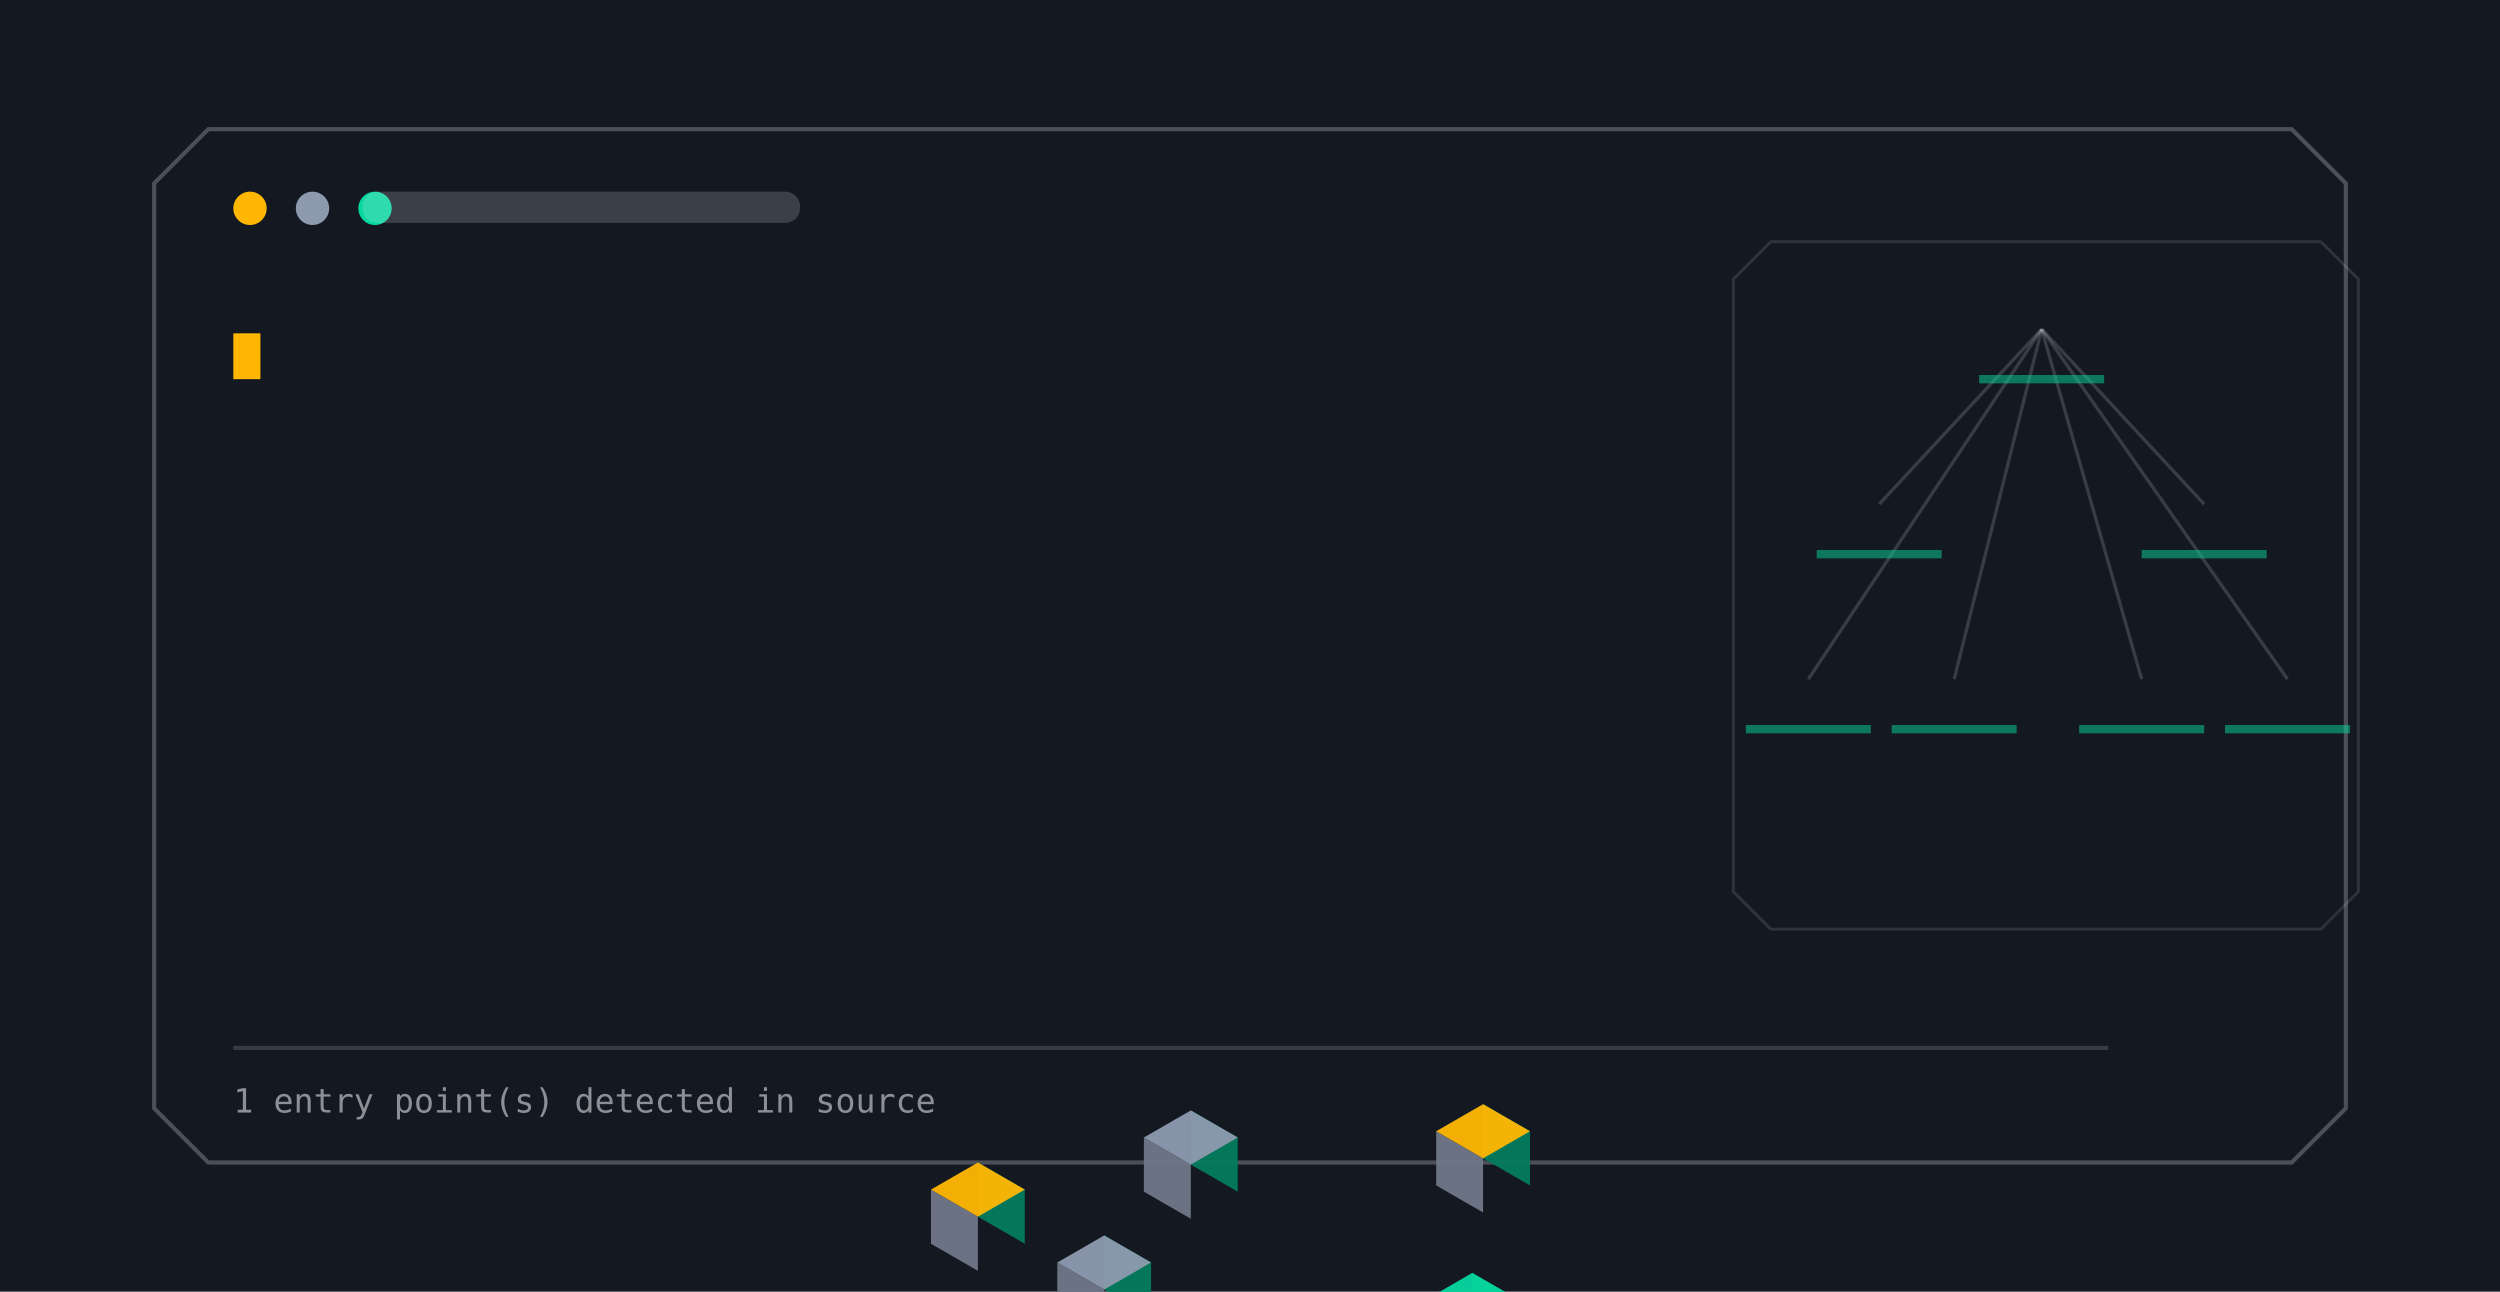
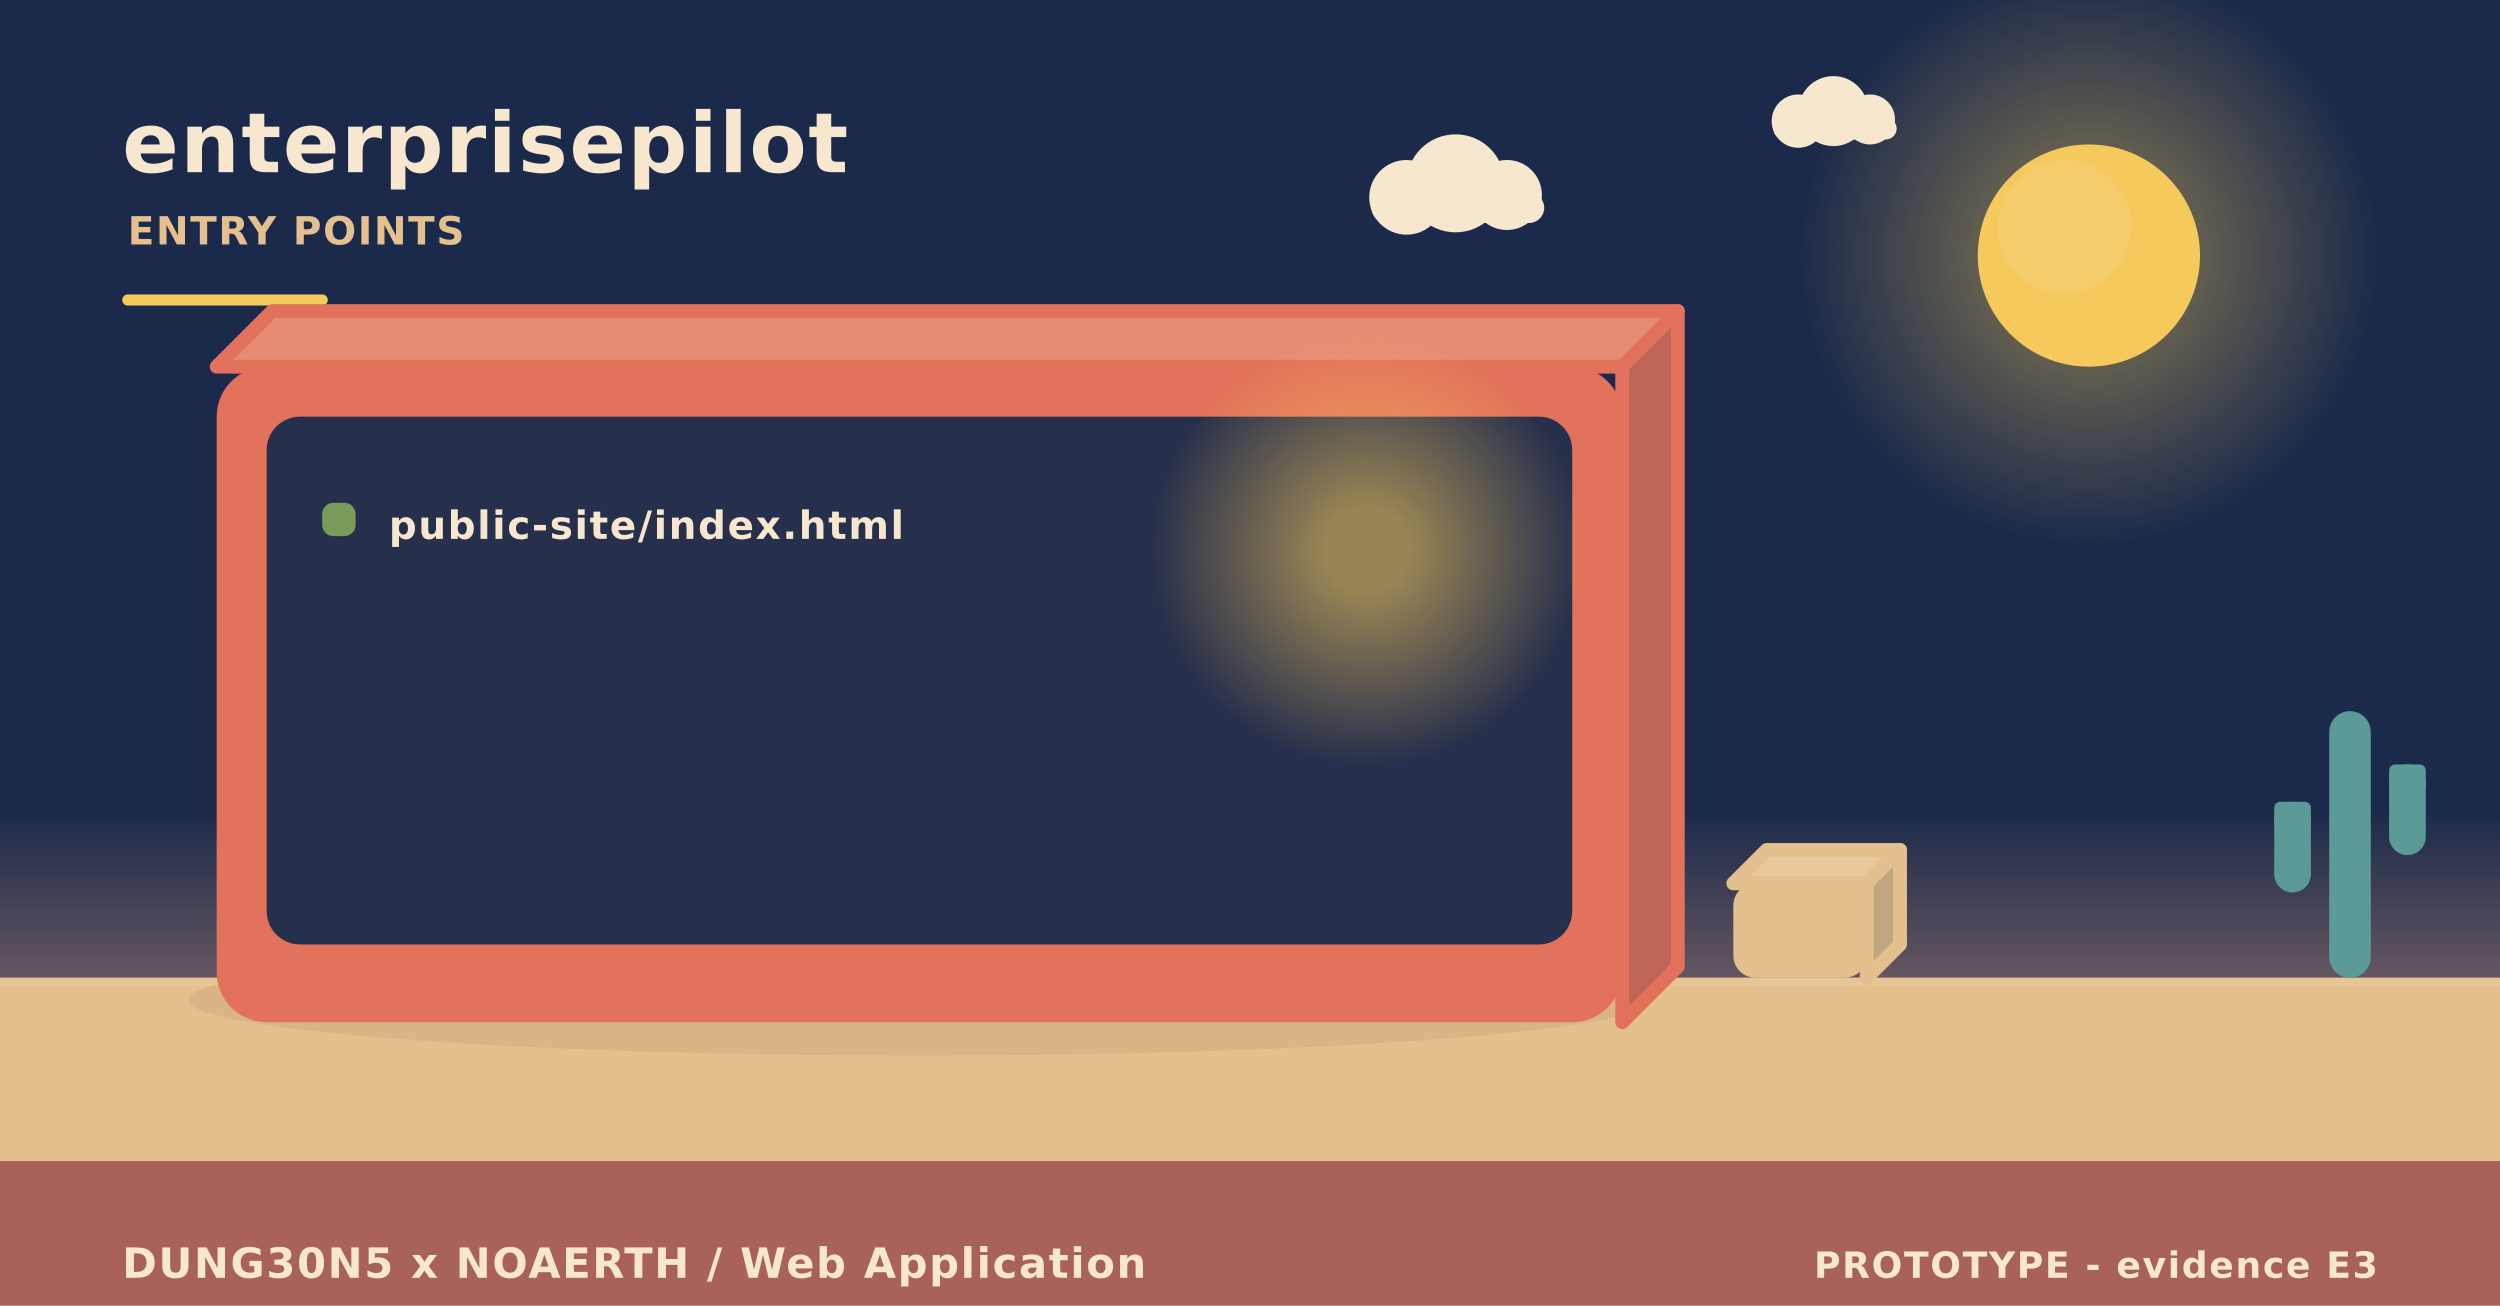
- <svg xmlns="http://www.w3.org/2000/svg" viewBox="0 0 1200 620" width="1200" height="620" role="img" aria-label="enterprisepilot command surface">
-   <rect width="1200" height="620" fill="#141821" />
-   <defs>
-     <linearGradient id="gt" x1="0" y1="0" x2="1" y2="1">
-       <stop offset="0%" stop-color="#ffb703" />
-       <stop offset="100%" stop-color="#8d99ae" />
-     </linearGradient>
-   </defs>
-   <path d="M100.00,62.00 H1100.00 L1126.00,88.00 V532.00 L1100.00,558.00 H100.00 L74.00,532.00 V88.00 Z" fill="none" stroke="rgba(238,241,246,0.300)" stroke-width="2.00" opacity="0.85" />
-   <circle cx="120.00" cy="100.00" r="8.00" fill="#ffb703" opacity="1.00" />
-   <circle cx="150.00" cy="100.00" r="8.00" fill="#8d99ae" opacity="1.00" />
-   <circle cx="180.00" cy="100.00" r="8.00" fill="#06d6a0" opacity="1.00" />
-   <rect x="174.00" y="92.00" width="210.00" height="15.00" rx="7.00" fill="rgba(238,241,246,0.180)" opacity="1.00" />
-   <text x="112" y="148" font-family="ui-monospace,SFMono-Regular,Menlo,monospace" font-size="21" fill="rgba(238,241,246,0.800)" opacity="0">public-site/index.html<animate attributeName="opacity" values="0;1;1;0" dur="1.5s" begin="0.0s" repeatCount="indefinite" />
-   </text>
-   <rect x="112" y="160" width="13" height="22" fill="#ffb703">
-     <animate attributeName="opacity" values="1;0;1" dur="1.05s" begin="0s" repeatCount="indefinite" />
-   </rect>
-   <path d="M850.00,116.00 H1114.00 L1132.00,134.00 V428.00 L1114.00,446.00 H850.00 L832.00,428.00 V134.00 Z" fill="none" stroke="rgba(238,241,246,0.180)" stroke-width="1.40" opacity="0.70" />
-   <line x1="980.00" y1="158.00" x2="902.00" y2="242.00" stroke="rgba(238,241,246,0.300)" stroke-width="1.60" opacity="0.55" />
-   <line x1="980.00" y1="158.00" x2="1058.00" y2="242.00" stroke="rgba(238,241,246,0.300)" stroke-width="1.60" opacity="0.55" />
-   <line x1="980.00" y1="158.00" x2="868.00" y2="326.00" stroke="rgba(238,241,246,0.300)" stroke-width="1.60" opacity="0.55" />
-   <line x1="980.00" y1="158.00" x2="938.00" y2="326.00" stroke="rgba(238,241,246,0.300)" stroke-width="1.60" opacity="0.55" />
-   <line x1="980.00" y1="158.00" x2="1028.00" y2="326.00" stroke="rgba(238,241,246,0.300)" stroke-width="1.60" opacity="0.55" />
-   <line x1="980.00" y1="158.00" x2="1098.00" y2="326.00" stroke="rgba(238,241,246,0.300)" stroke-width="1.60" opacity="0.55" />
-   <polygon points="711.87,556.00 734.39,569.00 734.39,543.00 711.87,530.00" fill="#037c5d" opacity="0.95" />
-   <polygon points="689.36,569.00 711.87,582.00 711.87,556.00 689.36,543.00" fill="#6e7788" opacity="0.95" />
-   <polygon points="711.87,530.00 734.39,543.00 711.87,556.00 689.36,543.00" fill="#ffb703" opacity="0.95" />
+ <svg xmlns="http://www.w3.org/2000/svg" width="900" height="470" viewBox="0 0 900 470" role="img" aria-label="enterprisepilot - how it is operated">
+   <linearGradient id="skyt" x1="0" y1="0" x2="0" y2="1">
+     <stop offset="0" stop-color="#1b2a4a" />
+     <stop offset="0.62" stop-color="#1b2a4a" />
+     <stop offset="1" stop-color="#f3ad8a" />
+   </linearGradient>
+   <rect width="900" height="470" fill="url(#skyt)" />
+   <radialGradient id="sunt">
+     <stop offset="0.35" stop-color="#f5c95c" stop-opacity="0.34" />
+     <stop offset="1" stop-color="#f5c95c" stop-opacity="0" />
+   </radialGradient>
+   <circle cx="752" cy="92" r="104" fill="url(#sunt)" />
+   <circle cx="752" cy="92" r="40" fill="#f5c95c" />
+   <circle cx="743.2" cy="81.6" r="24" fill="#f5d27e" opacity="0.5" />
  <g>
-     <rect x="950.00" y="180.00" width="60.00" height="4.00" rx="0.00" fill="rgba(6,214,160,0.500)" opacity="1.00" />
-     <animate attributeName="opacity" values="0.25;1.0;0.25" dur="12.85s" begin="0.0s" repeatCount="indefinite" />
+     <circle cx="524" cy="66" r="17.64" fill="#f6e7ce" />
+     <circle cx="506.36" cy="71.04" r="13.44" fill="#f6e7ce" />
+     <circle cx="542.48" cy="70.2" r="12.6" fill="#f6e7ce" />
+     <rect x="493.76" y="69.36" width="62.16" height="10.92" rx="5.46" fill="#f6e7ce" />
+     <animateTransform attributeName="transform" type="translate" values="0 0;24 0;0 0" dur="36s" begin="0s" repeatCount="indefinite" />
  </g>
-   <polygon points="571.58,559.00 594.09,572.00 594.09,546.00 571.58,533.00" fill="#037c5d" opacity="0.95" />
-   <polygon points="549.06,572.00 571.58,585.00 571.58,559.00 549.06,546.00" fill="#6e7788" opacity="0.95" />
-   <polygon points="571.58,533.00 594.09,546.00 571.58,559.00 549.06,546.00" fill="#8d99ae" opacity="0.95" />
  <g>
-     <rect x="872.00" y="264.00" width="60.00" height="4.00" rx="0.00" fill="rgba(6,214,160,0.500)" opacity="1.00" />
-     <animate attributeName="opacity" values="0.25;1.0;0.25" dur="12.85s" begin="0.4s" repeatCount="indefinite" />
+     <circle cx="660" cy="40" r="12.6" fill="#f6e7ce" />
+     <circle cx="647.4" cy="43.6" r="9.6" fill="#f6e7ce" />
+     <circle cx="673.2" cy="43" r="9" fill="#f6e7ce" />
+     <rect x="638.4" y="42.4" width="44.4" height="7.8" rx="3.9" fill="#f6e7ce" />
+     <animateTransform attributeName="transform" type="translate" values="0 0;-18 0;0 0" dur="46s" begin="3s" repeatCount="indefinite" />
  </g>
-   <polygon points="706.68,637.00 729.19,650.00 729.19,624.00 706.68,611.00" fill="#037c5d" opacity="0.95" />
-   <polygon points="684.16,650.00 706.68,663.00 706.68,637.00 684.16,624.00" fill="#6e7788" opacity="0.95" />
-   <polygon points="706.68,611.00 729.19,624.00 706.68,637.00 684.16,624.00" fill="#06d6a0" opacity="0.95" />
+   <rect x="0" y="352" width="900" height="118" fill="#e3c08d" />
+   <rect x="0" y="352" width="900" height="3" fill="#e6c596" />
+   <text x="44" y="62" font-family="Verdana,DejaVu Sans,sans-serif" font-size="30" font-weight="700" letter-spacing="0.6" fill="#f6e7ce" text-anchor="start">enterprisepilot</text>
+   <text x="46" y="88" font-family="Verdana,DejaVu Sans,sans-serif" font-size="14" font-weight="700" letter-spacing="0.6" fill="#e3c08d" text-anchor="start">ENTRY POINTS</text>
+   <rect x="44" y="106" width="74" height="4" rx="2" fill="#f5c95c" />
+   <ellipse cx="331" cy="360" rx="263.2" ry="20" fill="rgba(138,90,68,0.11)" />
+   <path d="M78,132 L584,132 L604,112 L98,112 Z" fill="#e68c74" stroke="#e2725b" stroke-width="5" stroke-linejoin="round" />
+   <path d="M584,132 L604,112 L604,348 L584,368 Z" fill="#c06658" stroke="#e2725b" stroke-width="5" stroke-linejoin="round" />
+   <rect x="78" y="132" width="506" height="236" rx="18" fill="#e2725b" />
+   <rect x="96" y="150" width="470" height="190" rx="12" fill="#1b2a4a" opacity="0.94" />
+   <radialGradient id="lamp51647">
+     <stop offset="0.2" stop-color="#f5c95c" stop-opacity="0.55" />
+     <stop offset="1" stop-color="#f5c95c" stop-opacity="0" />
+   </radialGradient>
+   <circle cx="492" cy="198" r="78" fill="url(#lamp51647)" />
+   <rect x="116" y="181" width="12" height="12" rx="4" fill="#7a9a5c" />
  <g>
-     <rect x="1028.00" y="264.00" width="60.00" height="4.00" rx="0.00" fill="rgba(6,214,160,0.500)" opacity="1.00" />
-     <animate attributeName="opacity" values="0.25;1.0;0.25" dur="12.85s" begin="0.8s" repeatCount="indefinite" />
+     <text x="140" y="194" font-family="Verdana,DejaVu Sans,sans-serif" font-size="14" font-weight="700" letter-spacing="0.6" fill="#f6e7ce" text-anchor="start">public-site/index.html</text>
+     <animateTransform attributeName="transform" type="translate" values="0 10;0 0" dur="0.7s" begin="0.4s" fill="freeze" />
  </g>
-   <polygon points="469.39,584.00 491.90,597.00 491.90,571.00 469.39,558.00" fill="#037c5d" opacity="0.95" />
-   <polygon points="446.87,597.00 469.39,610.00 469.39,584.00 446.87,571.00" fill="#6e7788" opacity="0.95" />
-   <polygon points="469.39,558.00 491.90,571.00 469.39,584.00 446.87,571.00" fill="#ffb703" opacity="0.95" />
-   <g>
-     <rect x="838.00" y="348.00" width="60.00" height="4.00" rx="0.00" fill="rgba(6,214,160,0.500)" opacity="1.00" />
-     <animate attributeName="opacity" values="0.25;1.0;0.25" dur="12.85s" begin="1.2s" repeatCount="indefinite" />
-   </g>
-   <polygon points="530.01,619.00 552.52,632.00 552.52,606.00 530.01,593.00" fill="#037c5d" opacity="0.95" />
-   <polygon points="507.49,632.00 530.01,645.00 530.01,619.00 507.49,606.00" fill="#6e7788" opacity="0.95" />
-   <polygon points="530.01,593.00 552.52,606.00 530.01,619.00 507.49,606.00" fill="#8d99ae" opacity="0.95" />
-   <g>
-     <rect x="908.00" y="348.00" width="60.00" height="4.00" rx="0.00" fill="rgba(6,214,160,0.500)" opacity="1.00" />
-     <animate attributeName="opacity" values="0.25;1.0;0.25" dur="12.85s" begin="1.6s" repeatCount="indefinite" />
-   </g>
-   <polygon points="607.95,664.00 630.47,677.00 630.47,651.00 607.95,638.00" fill="#037c5d" opacity="0.95" />
-   <polygon points="585.43,677.00 607.95,690.00 607.95,664.00 585.43,651.00" fill="#6e7788" opacity="0.95" />
-   <polygon points="607.95,638.00 630.47,651.00 607.95,664.00 585.43,651.00" fill="#06d6a0" opacity="0.95" />
-   <g>
-     <rect x="998.00" y="348.00" width="60.00" height="4.00" rx="0.00" fill="rgba(6,214,160,0.500)" opacity="1.00" />
-     <animate attributeName="opacity" values="0.25;1.0;0.25" dur="12.85s" begin="2.0s" repeatCount="indefinite" />
-   </g>
-   <polygon points="668.57,699.00 691.09,712.00 691.09,686.00 668.57,673.00" fill="#037c5d" opacity="0.95" />
-   <polygon points="646.05,712.00 668.57,725.00 668.57,699.00 646.05,686.00" fill="#6e7788" opacity="0.95" />
-   <polygon points="668.57,673.00 691.09,686.00 668.57,699.00 646.05,686.00" fill="#ffb703" opacity="0.95" />
-   <g>
-     <rect x="1068.00" y="348.00" width="60.00" height="4.00" rx="0.00" fill="rgba(6,214,160,0.500)" opacity="1.00" />
-     <animate attributeName="opacity" values="0.25;1.0;0.25" dur="12.85s" begin="2.4s" repeatCount="indefinite" />
-   </g>
-   <rect x="112.00" y="502.00" width="900.00" height="2.00" rx="0.00" fill="rgba(238,241,246,0.160)" opacity="1.00" />
-   <text x="112" y="534" font-family="ui-monospace,Menlo,monospace" font-size="16" fill="rgba(238,241,246,0.550)">1 entry point(s) detected in source</text>
+   <path d="M624,318 L672,318 L684,306 L636,306 Z" fill="#e7c99b" stroke="#e3c08d" stroke-width="5" stroke-linejoin="round" />
+   <path d="M672,318 L684,306 L684,340 L672,352 Z" fill="#c1a682" stroke="#e3c08d" stroke-width="5" stroke-linejoin="round" />
+   <rect x="624" y="318" width="48" height="34" rx="8" fill="#e3c08d" />
+   <rect x="838.52" y="256" width="14.96" height="96" rx="7.48" fill="#5b9a97" />
+   <rect x="818.72" y="288.64" width="13.2" height="32.64" rx="6.6" fill="#5b9a97" />
+   <rect x="818.72" y="288.64" width="13.2" height="9.6" rx="2.2" fill="#5b9a97" />
+   <rect x="860.08" y="275.2" width="13.2" height="32.64" rx="6.6" fill="#5b9a97" />
+   <rect x="860.08" y="275.2" width="13.2" height="9.6" rx="2.2" fill="#5b9a97" />
+   <rect x="0" y="418" width="900" height="52" rx="0" fill="#a65c56" opacity="0.94" />
+   <text x="44" y="460" font-family="Verdana,DejaVu Sans,sans-serif" font-size="15" font-weight="700" letter-spacing="0.6" fill="#f6e7ce" text-anchor="start">DUNG30N5 x NOAERTH  /  Web Application</text>
+   <text x="856" y="460" font-family="Verdana,DejaVu Sans,sans-serif" font-size="13" font-weight="700" letter-spacing="0.6" fill="#f6e7ce" text-anchor="end">PROTOTYPE  -  evidence E3</text>
</svg>
